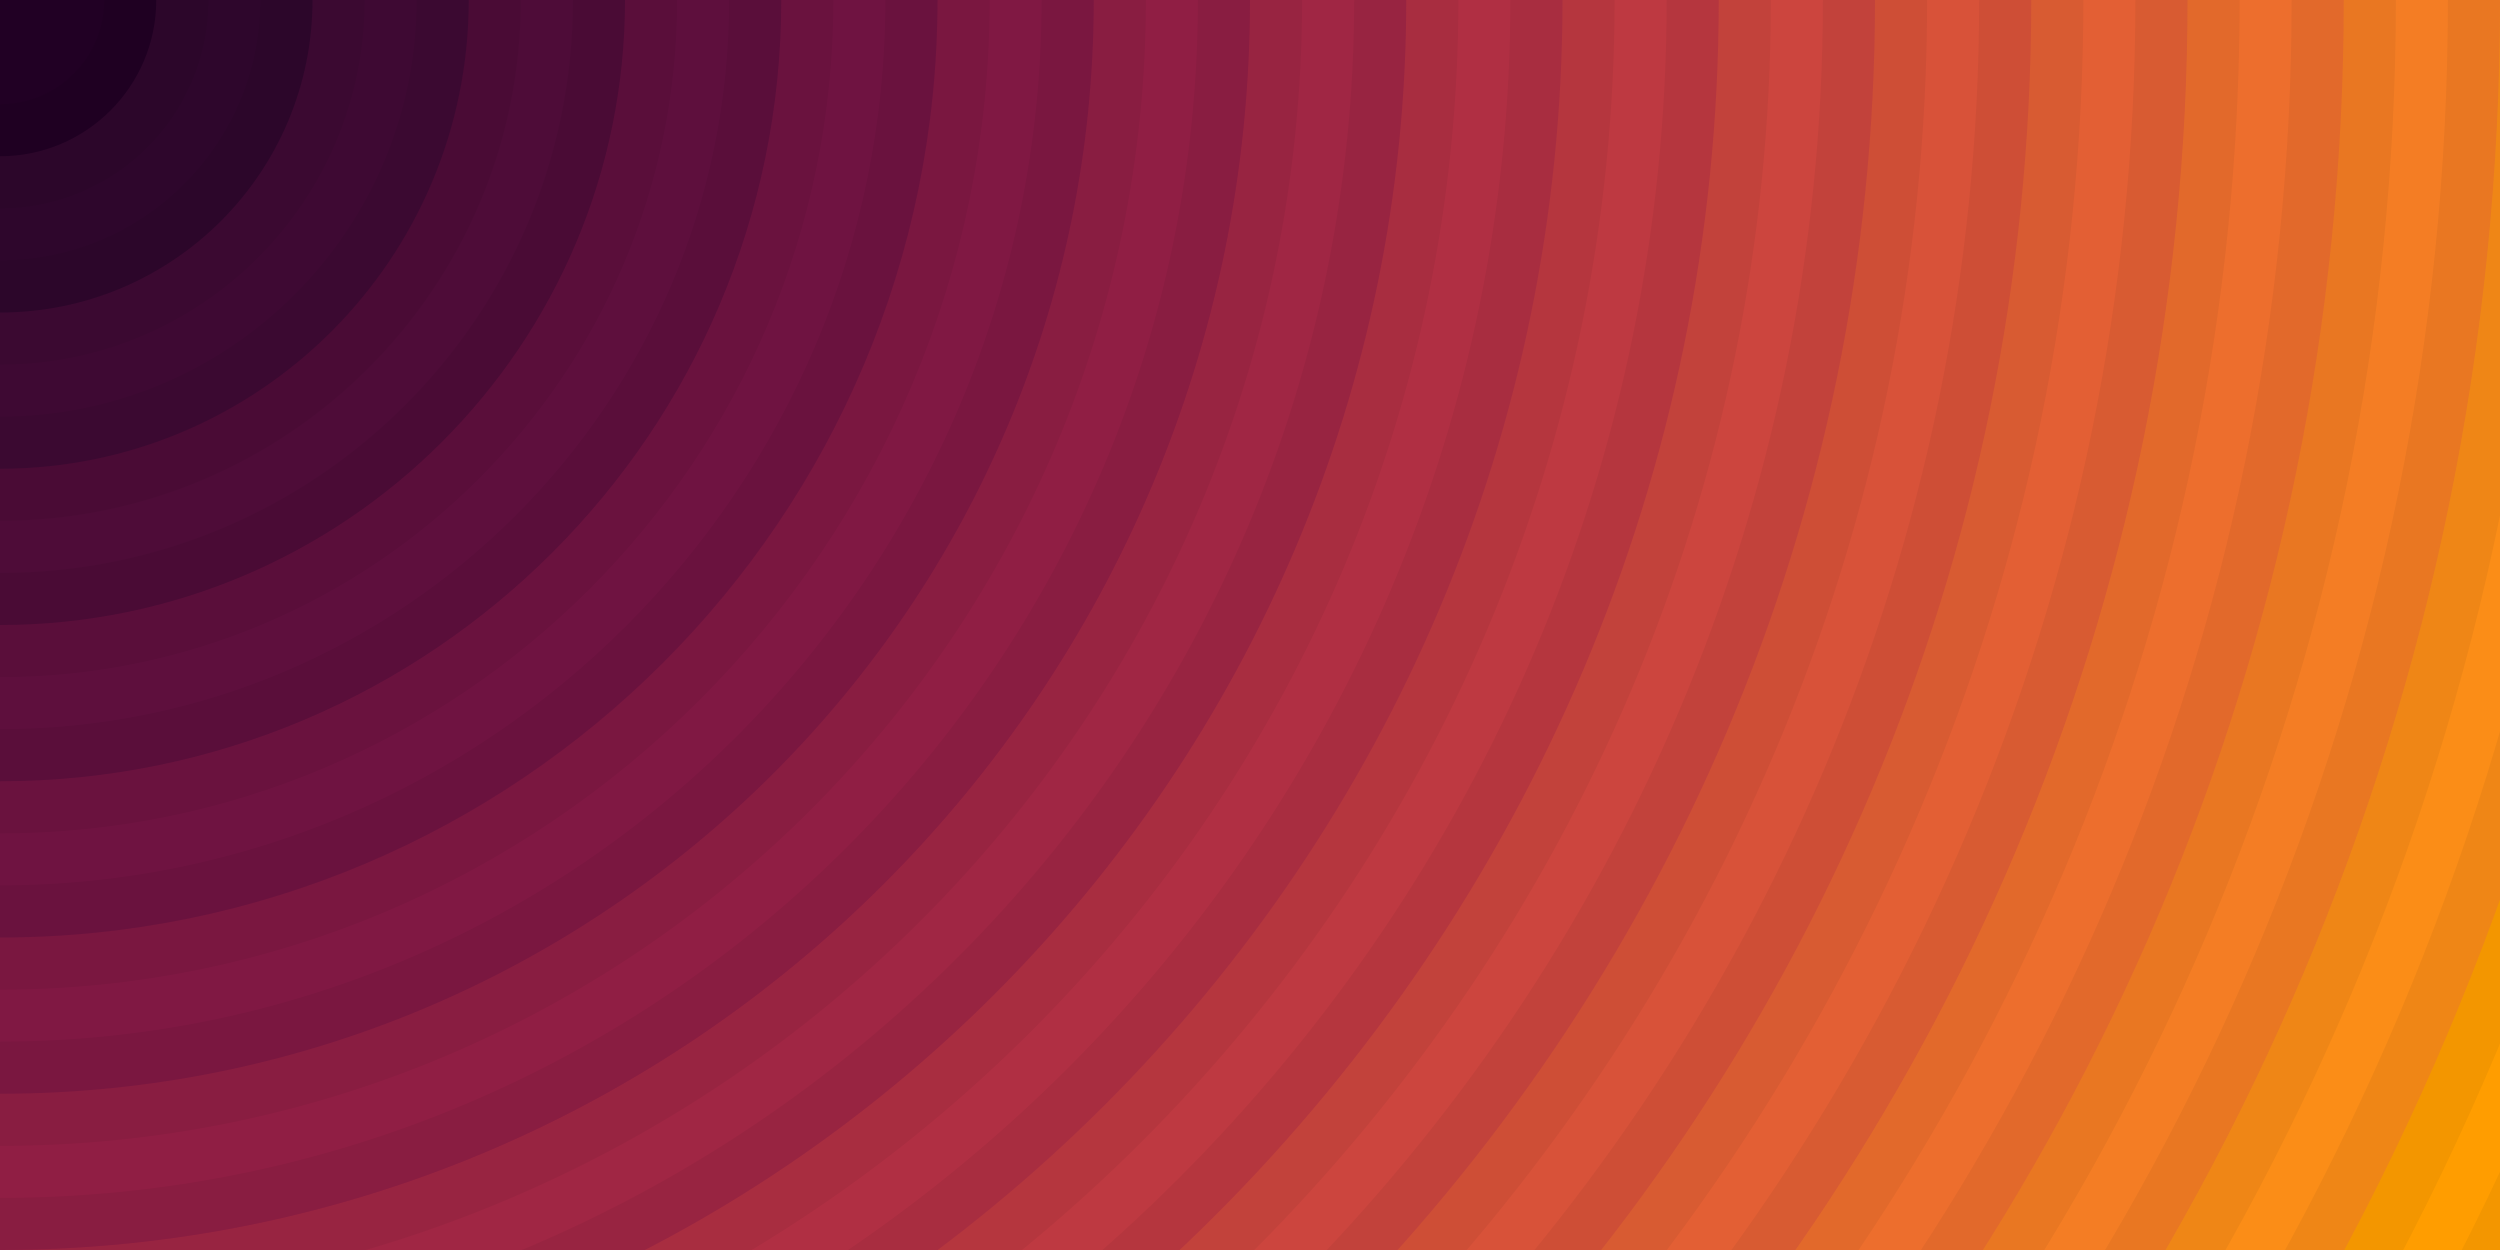
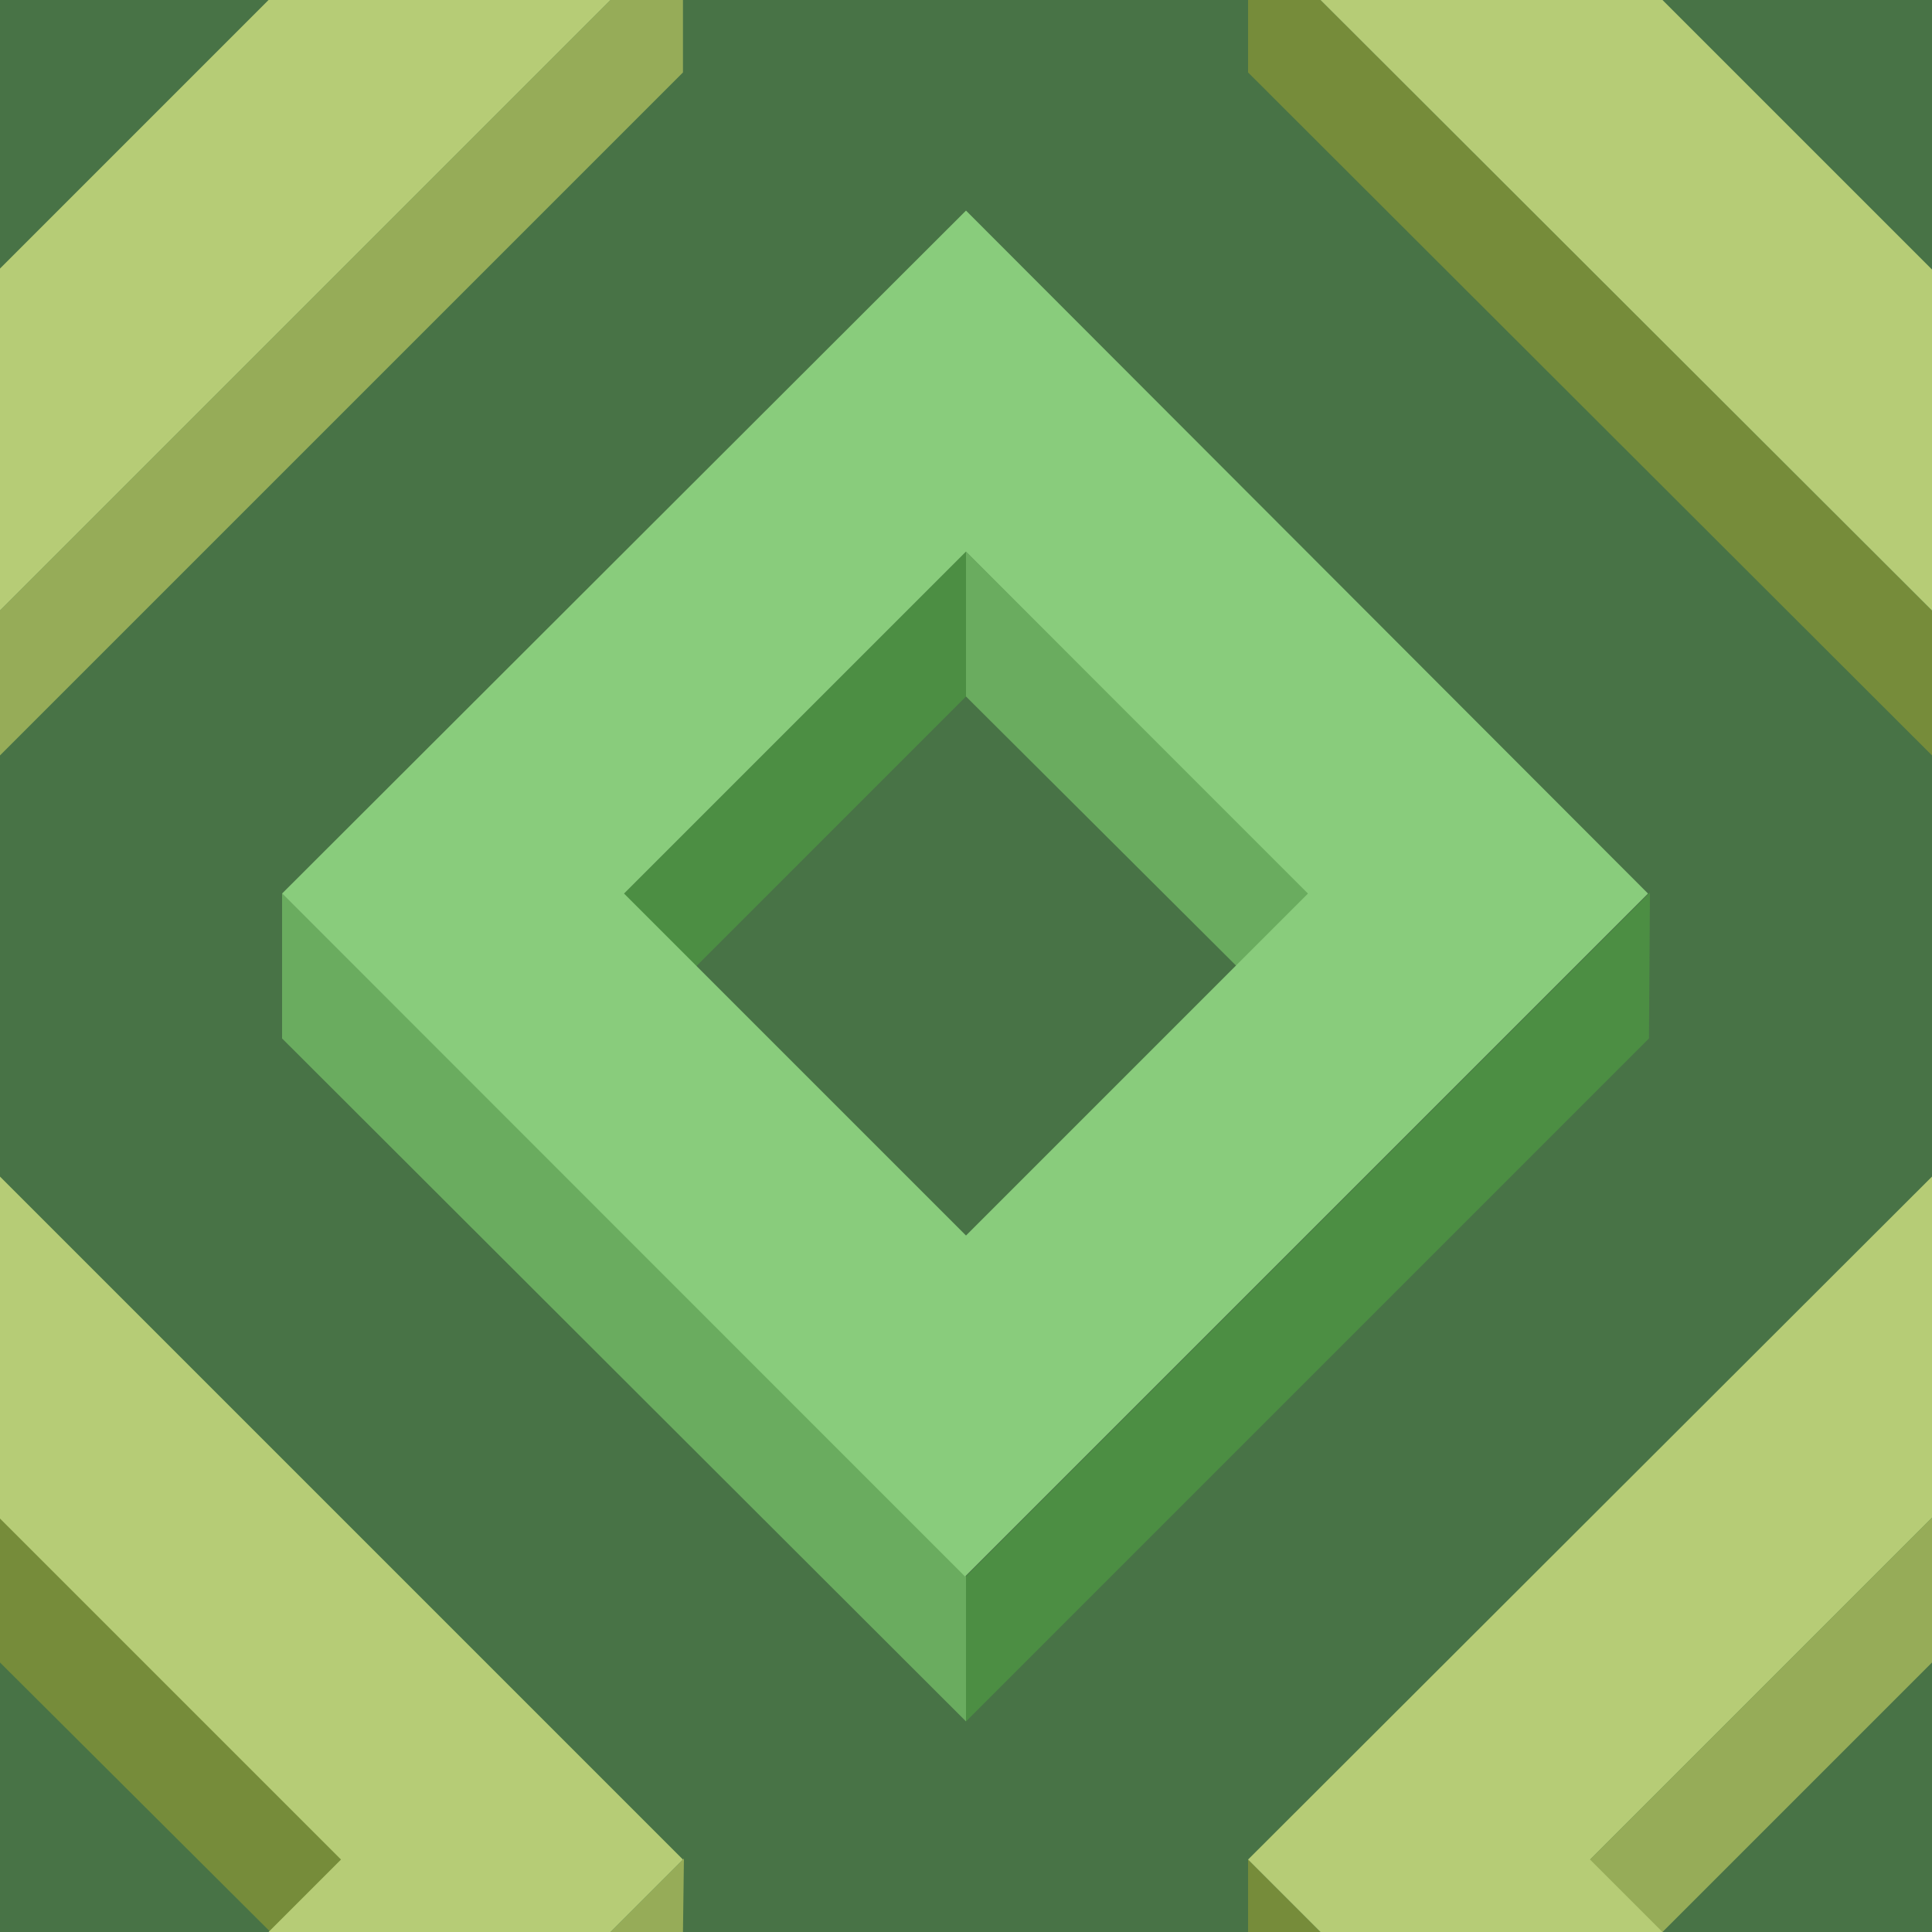
- <svg xmlns="http://www.w3.org/2000/svg" width="100%" height="100%" viewBox="0 0 1600 800">
-   <rect fill="#ff9d00" width="1600" height="800" />
-   <g stroke="#000" stroke-width="66.7" stroke-opacity="0.05">
-     <circle fill="#ff9d00" cx="0" cy="0" r="1800" />
-     <circle fill="#fb8d17" cx="0" cy="0" r="1700" />
-     <circle fill="#f47d24" cx="0" cy="0" r="1600" />
-     <circle fill="#ed6e2d" cx="0" cy="0" r="1500" />
-     <circle fill="#e35f34" cx="0" cy="0" r="1400" />
-     <circle fill="#d85239" cx="0" cy="0" r="1300" />
-     <circle fill="#cc453e" cx="0" cy="0" r="1200" />
-     <circle fill="#be3941" cx="0" cy="0" r="1100" />
-     <circle fill="#b02f43" cx="0" cy="0" r="1000" />
-     <circle fill="#a02644" cx="0" cy="0" r="900" />
-     <circle fill="#901e44" cx="0" cy="0" r="800" />
-     <circle fill="#801843" cx="0" cy="0" r="700" />
-     <circle fill="#6f1341" cx="0" cy="0" r="600" />
-     <circle fill="#5e0f3d" cx="0" cy="0" r="500" />
-     <circle fill="#4e0c38" cx="0" cy="0" r="400" />
-     <circle fill="#3e0933" cx="0" cy="0" r="300" />
-     <circle fill="#2e062c" cx="0" cy="0" r="200" />
-     <circle fill="#210024" cx="0" cy="0" r="100" />
+ <svg xmlns="http://www.w3.org/2000/svg" width="200" height="200" viewBox="0 0 200 200">
+   <rect fill="#487346" width="200" height="200" />
+   <g fill-opacity="1">
+     <polygon fill="#4c8e43" points="100 57.1 64 93.1 71.5 100.6 100 72.1" />
+     <polygon fill="#6aac5f" points="100 57.1 100 72.1 128.6 100.6 136.1 93.1" />
+     <polygon fill="#4c8e43" points="100 163.2 100 178.2 170.7 107.5 170.8 92.4" />
+     <polygon fill="#6aac5f" points="100 163.2 29.2 92.5 29.2 107.5 100 178.2" />
+     <path fill="#89CC7C" d="M100 21.8L29.2 92.5l70.7 70.7l70.7-70.7L100 21.8z M100 127.9L64.6 92.5L100 57.1l35.4 35.4L100 127.9z" />
+     <polygon fill="#768c3a" points="0 157.1 0 172.1 28.6 200.6 36.1 193.1" />
+     <polygon fill="#96ac58" points="70.7 200 70.8 192.4 63.2 200" />
+     <polygon fill="#B6CC76" points="27.8 200 63.2 200 70.7 192.5 0 121.8 0 157.2 35.3 192.5" />
+     <polygon fill="#96ac58" points="200 157.1 164 193.1 171.5 200.6 200 172.1" />
+     <polygon fill="#768c3a" points="136.7 200 129.2 192.5 129.2 200" />
+     <polygon fill="#B6CC76" points="172.1 200 164.6 192.5 200 157.1 200 157.2 200 121.8 200 121.8 129.2 192.5 136.7 200" />
+     <polygon fill="#768c3a" points="129.2 0 129.2 7.5 200 78.2 200 63.2 136.7 0" />
+     <polygon fill="#B6CC76" points="200 27.8 200 27.9 172.1 0 136.7 0 200 63.2 200 63.2" />
+     <polygon fill="#96ac58" points="63.2 0 0 63.2 0 78.2 70.7 7.5 70.7 0" />
+     <polygon fill="#B6CC76" points="0 63.2 63.2 0 27.8 0 0 27.8" />
  </g>
</svg>
